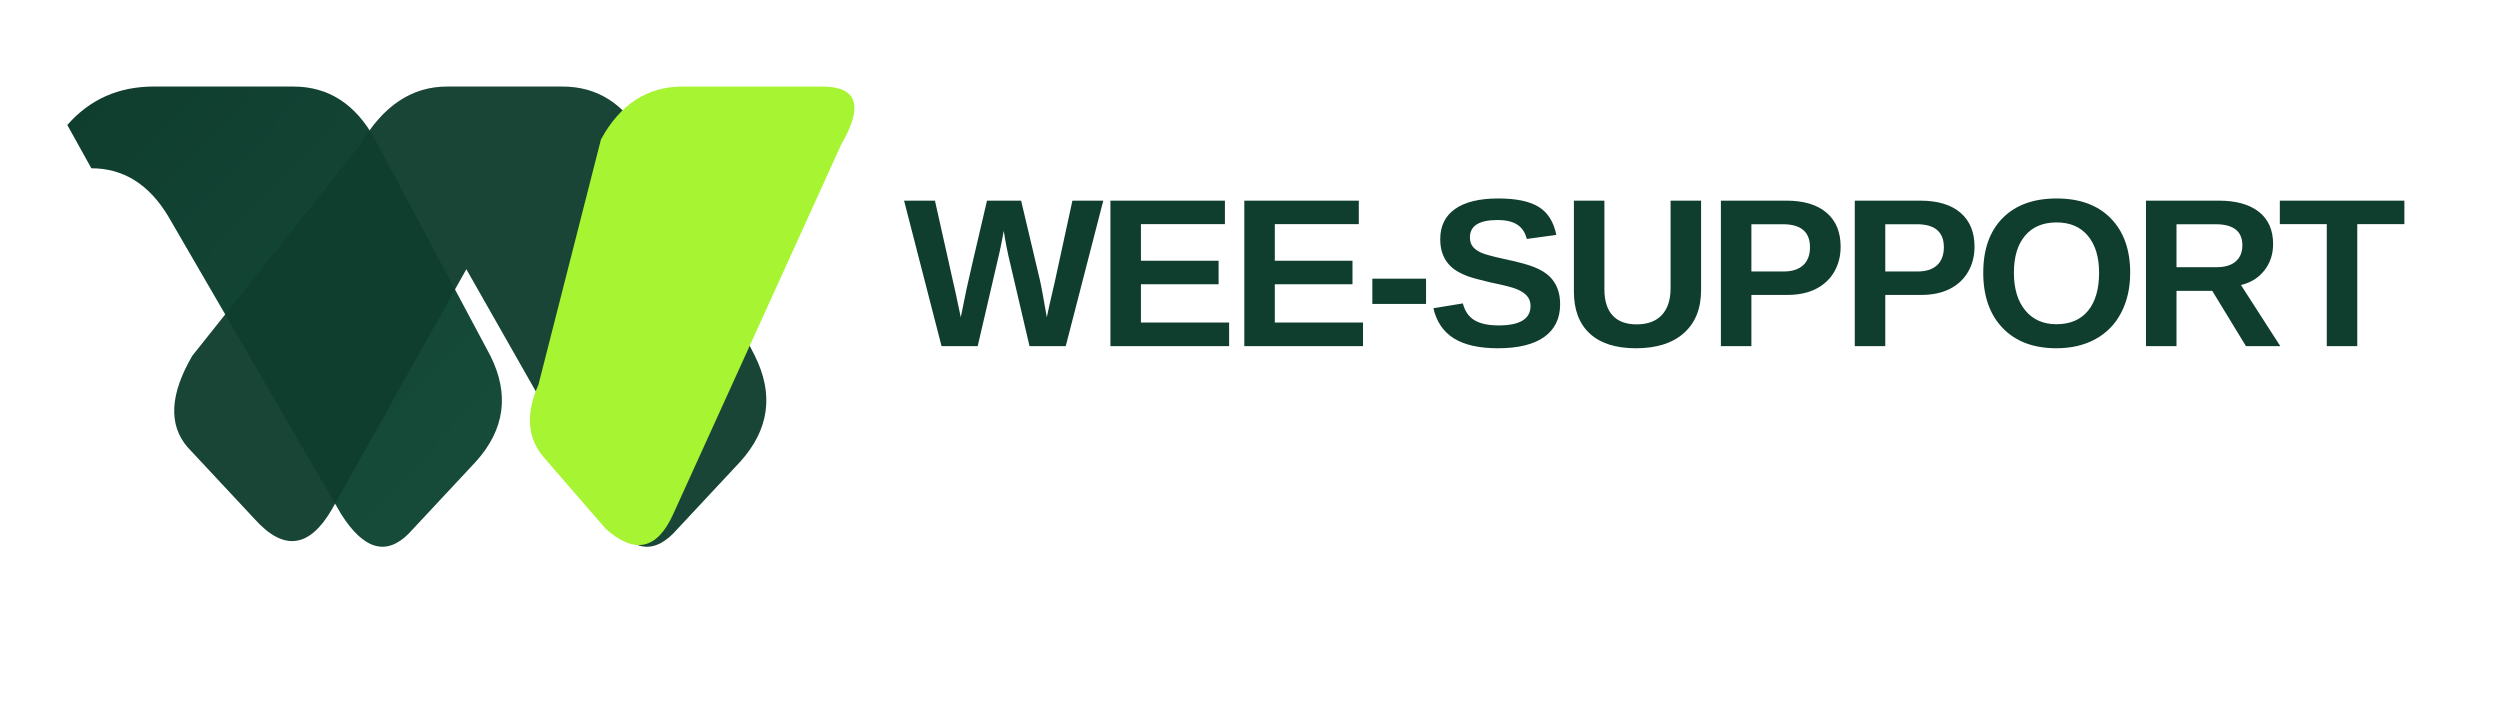
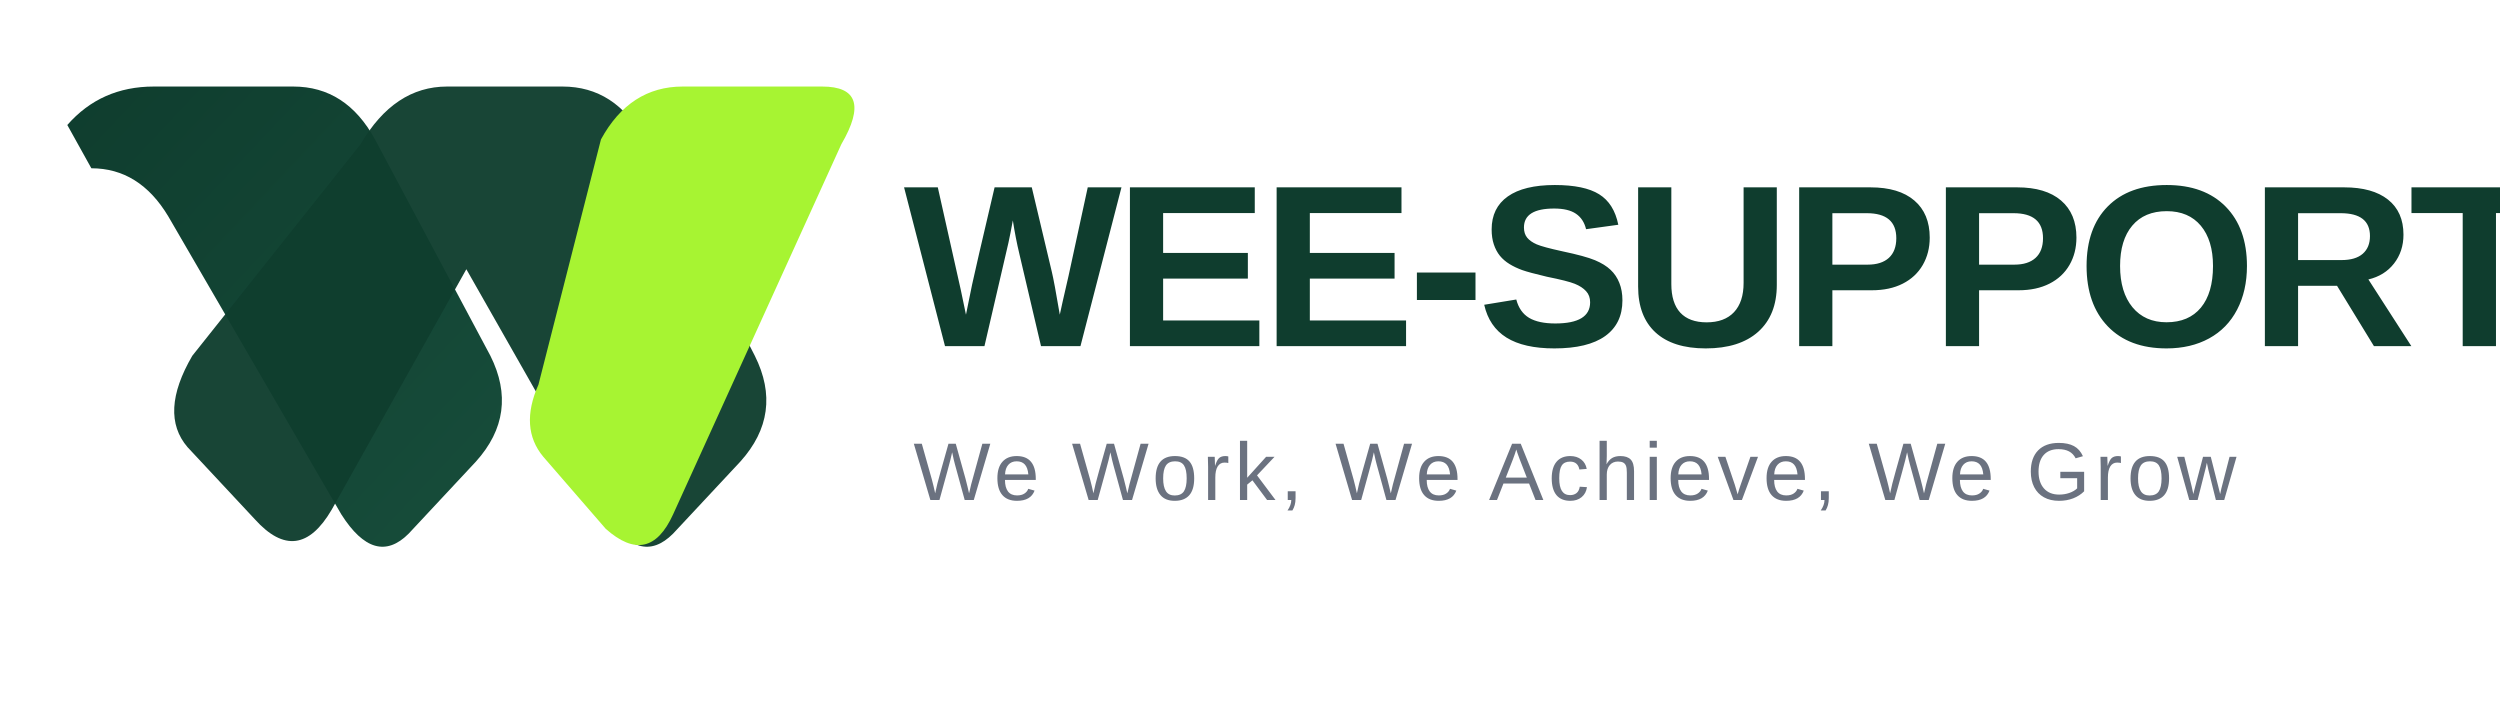
<svg xmlns="http://www.w3.org/2000/svg" viewBox="0 0 520 150" role="img" aria-labelledby="title desc">
  <defs>
    <linearGradient id="g1" x1="0" y1="0" x2="1" y2="1">
      <stop offset="0" stop-color="#0F3D2E" />
      <stop offset="1" stop-color="#174D3B" />
    </linearGradient>
  </defs>
  <g transform="translate(14 16)">
    <path d="M0 10 Q7 2 18 2 H47 Q58 2 64 13 L88 58 Q94 70 85 80 L71 95 Q64 102 57 91 L21 29 Q15 19 5 19 Z" fill="url(#g1)" />
    <path d="M61 14 Q68 2 79 2 H103 Q114 2 120 13 L143 58 Q149 70 140 80 L126 95 Q119 102 112 91 L83 40 L55 90 Q48 102 39 92 L25 77 Q19 70 26 58 Z" fill="#0F3D2E" opacity=".96" />
    <path d="M111 13 Q117 2 128 2 H157 Q168 2 161 14 L126 91 Q121 102 112 94 L99 79 Q94 73 98 64 Z" fill="#A7F432" />
  </g>
  <g font-family="Arial, Helvetica, sans-serif">
-     <text x="188" y="72" font-size="44" font-weight="800" letter-spacing="-1.5" fill="#0F3D2E">WEE-SUPPORT</text>
-     <text x="190" y="104" font-size="17" font-weight="500" letter-spacing="1" fill="#6B7280" />
+     <text x="188" y="72" font-size="48" font-weight="800" letter-spacing="-1.5" fill="#0F3D2E">WEE-SUPPORT</text>
+     <text x="190" y="104" font-size="17" font-weight="500" letter-spacing="1" fill="#6B7280">We Work, We Achieve, We Grow</text>
  </g>
</svg>
